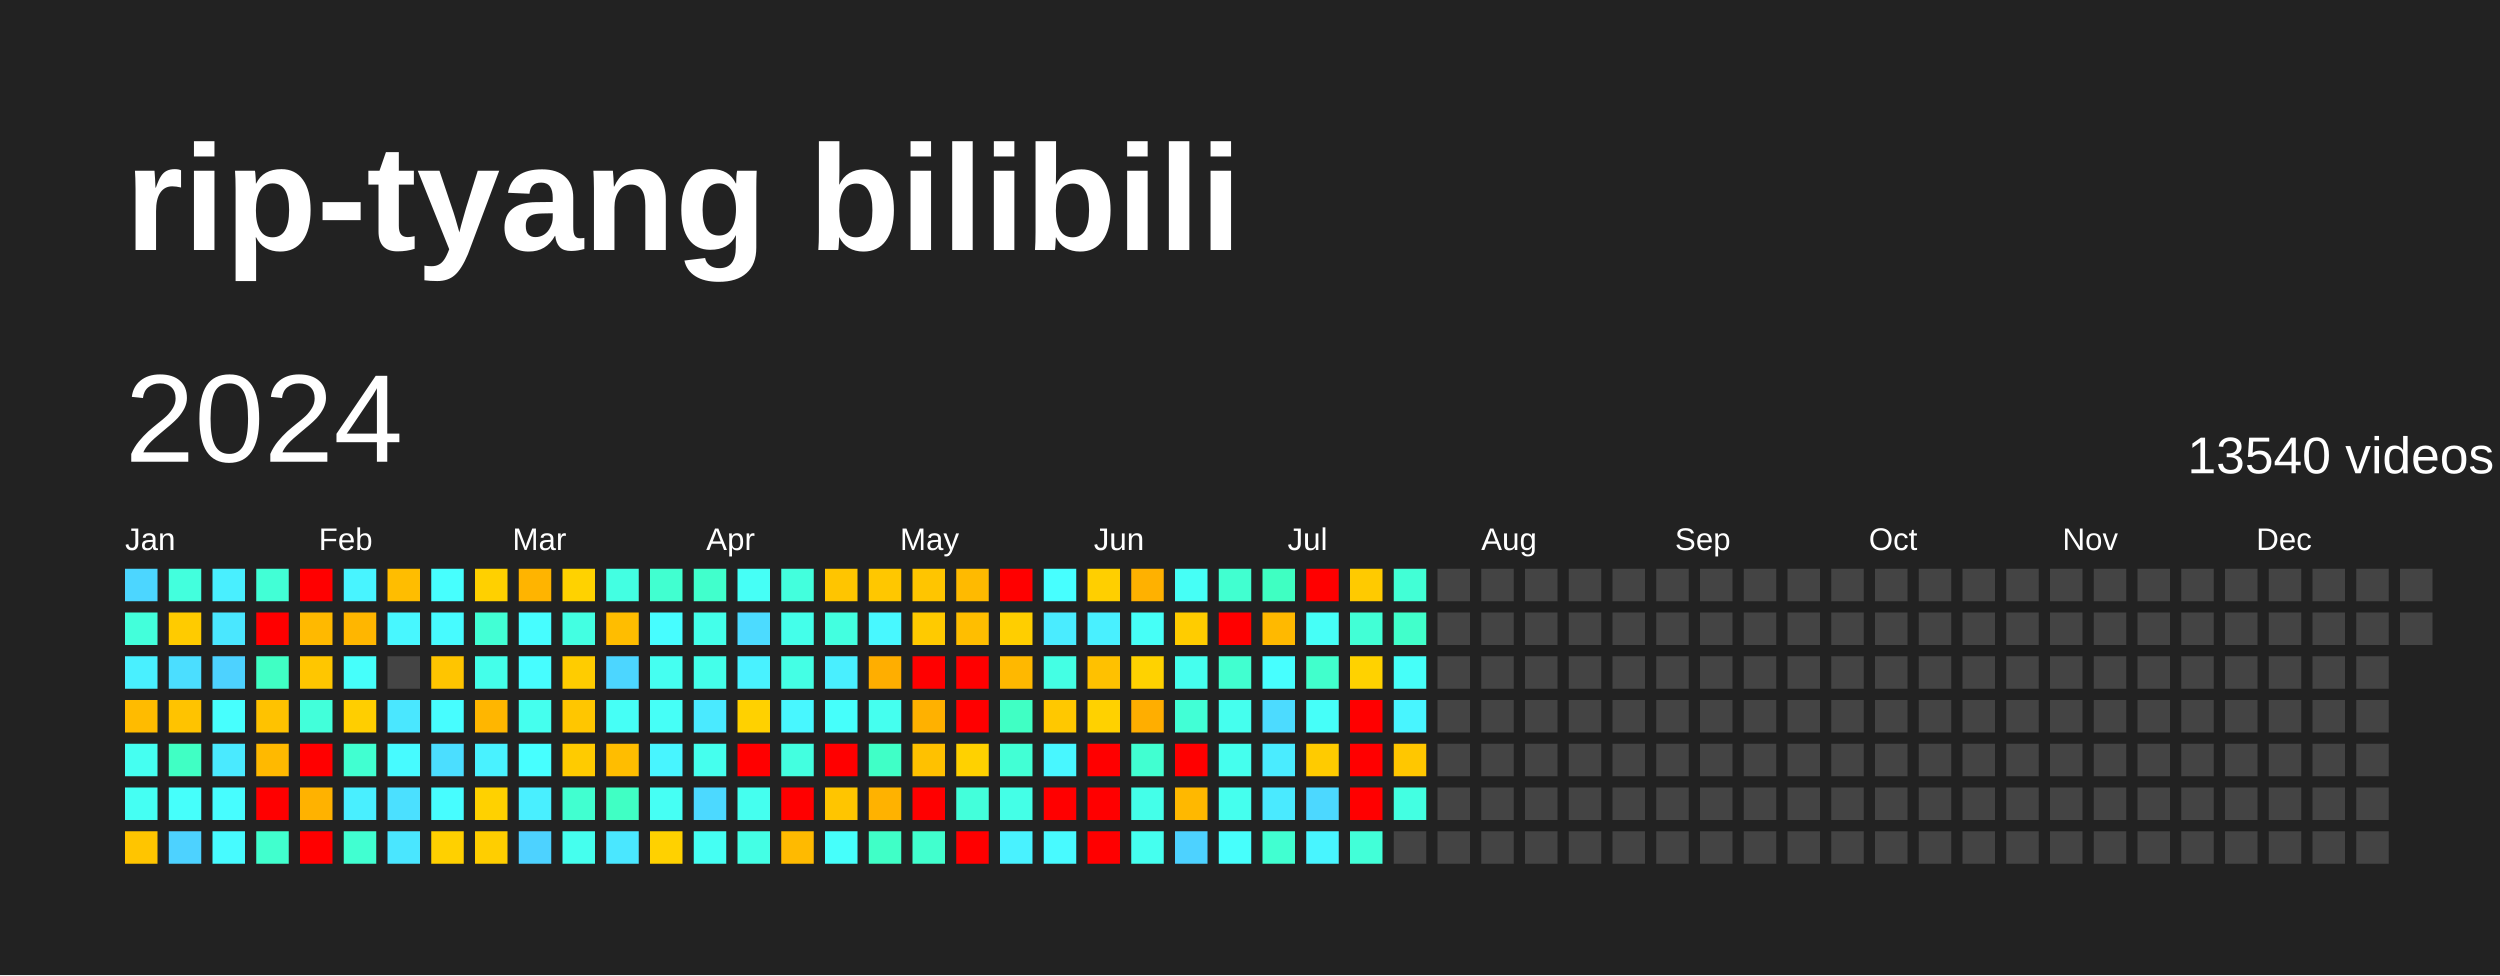
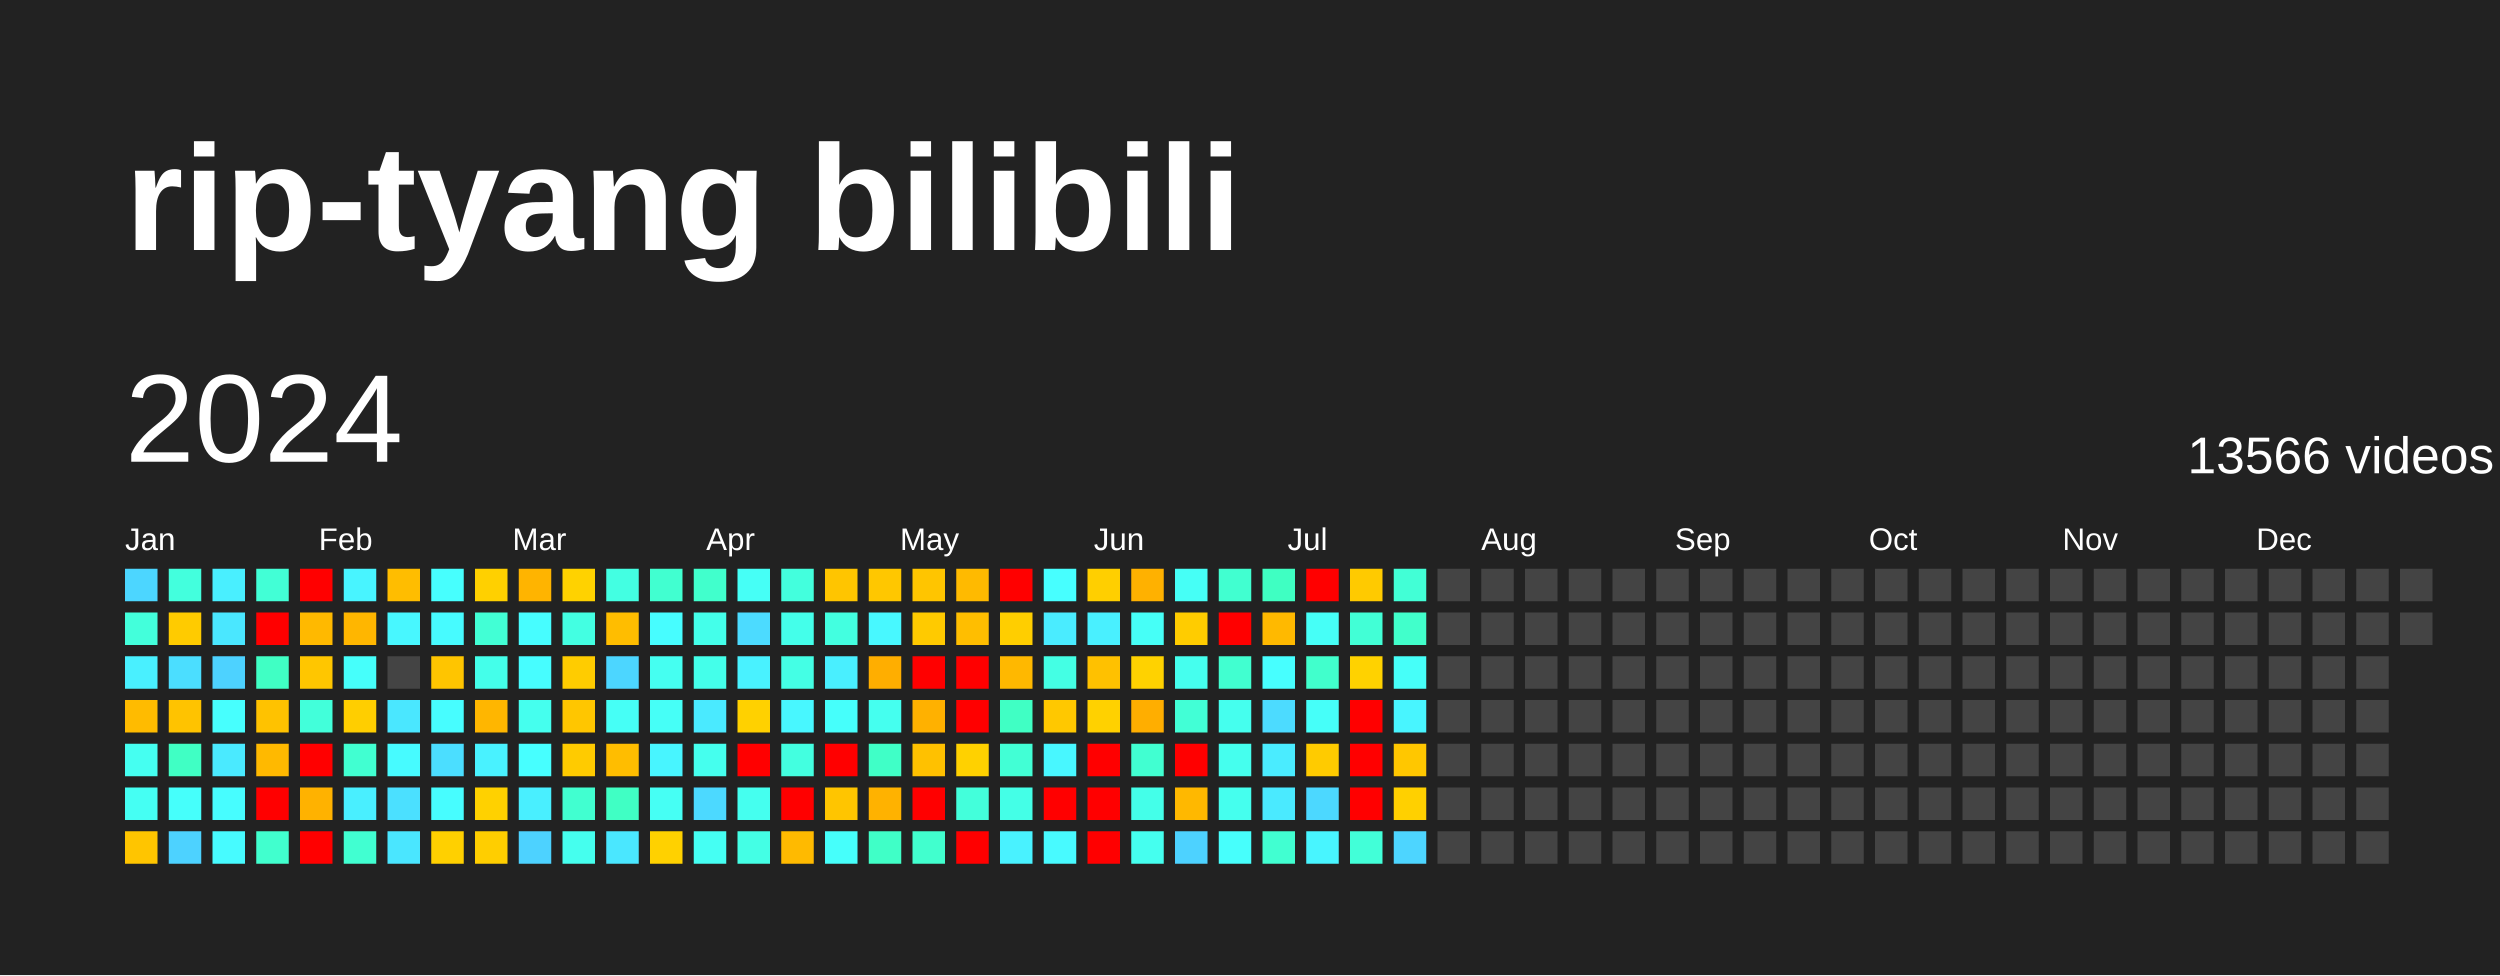
<svg xmlns="http://www.w3.org/2000/svg" baseProfile="full" height="78mm" version="1.1" viewBox="0,0,200,78" width="200mm">
  <defs />
  <rect fill="#222222" height="78" width="200" x="0" y="0" />
  <text fill="#FFFFFF" style="font-size:12px; font-family:Arial; font-weight:bold;" x="10" y="20">rip-tyang bilibili</text>
  <text dominant-baseline="hanging" fill="#FFFFFF" style="font-size:10.0px; font-family:Arial;" x="10" y="30">2024</text>
-   <text dominant-baseline="hanging" fill="#FFFFFF" style="font-size:4.125px; font-family:Arial;" x="175" y="35">13540 videos</text>
+   <text dominant-baseline="hanging" fill="#FFFFFF" style="font-size:4.125px; font-family:Arial;" x="175" y="35">13566 videos</text>
  <text fill="#FFFFFF" style="font-size:2.5px; font-family:Arial" x="10.0" y="44">Jan</text>
  <text fill="#FFFFFF" style="font-size:2.5px; font-family:Arial" x="25.5" y="44">Feb</text>
  <text fill="#FFFFFF" style="font-size:2.5px; font-family:Arial" x="41.0" y="44">Mar</text>
  <text fill="#FFFFFF" style="font-size:2.5px; font-family:Arial" x="56.5" y="44">Apr</text>
  <text fill="#FFFFFF" style="font-size:2.5px; font-family:Arial" x="72.0" y="44">May</text>
  <text fill="#FFFFFF" style="font-size:2.5px; font-family:Arial" x="87.5" y="44">Jun</text>
  <text fill="#FFFFFF" style="font-size:2.5px; font-family:Arial" x="103.0" y="44">Jul</text>
  <text fill="#FFFFFF" style="font-size:2.5px; font-family:Arial" x="118.5" y="44">Aug</text>
  <text fill="#FFFFFF" style="font-size:2.5px; font-family:Arial" x="134.0" y="44">Sep</text>
  <text fill="#FFFFFF" style="font-size:2.5px; font-family:Arial" x="149.5" y="44">Oct</text>
  <text fill="#FFFFFF" style="font-size:2.5px; font-family:Arial" x="165.0" y="44">Nov</text>
  <text fill="#FFFFFF" style="font-size:2.5px; font-family:Arial" x="180.5" y="44">Dec</text>
  <rect fill="#4cd6ff" height="2.6" width="2.6" x="10.0" y="45.5" />
  <rect fill="#43ffdb" height="2.6" width="2.6" x="10.0" y="49.0" />
  <rect fill="#49f0ff" height="2.6" width="2.6" x="10.0" y="52.5" />
  <rect fill="#ffbb00" height="2.6" width="2.6" x="10.0" y="56.0" />
  <rect fill="#45fff1" height="2.6" width="2.6" x="10.0" y="59.5" />
  <rect fill="#45fff3" height="2.6" width="2.6" x="10.0" y="63.0" />
  <rect fill="#ffc500" height="2.6" width="2.6" x="10.0" y="66.5" />
  <rect fill="#43ffdd" height="2.6" width="2.6" x="13.5" y="45.5" />
  <rect fill="#ffcb00" height="2.6" width="2.6" x="13.5" y="49.0" />
  <rect fill="#4bdeff" height="2.6" width="2.6" x="13.5" y="52.5" />
  <rect fill="#ffc300" height="2.6" width="2.6" x="13.5" y="56.0" />
  <rect fill="#40ffc4" height="2.6" width="2.6" x="13.5" y="59.5" />
  <rect fill="#46fffb" height="2.6" width="2.6" x="13.5" y="63.0" />
  <rect fill="#4dd2ff" height="2.6" width="2.6" x="13.5" y="66.5" />
  <rect fill="#49efff" height="2.6" width="2.6" x="17.0" y="45.5" />
  <rect fill="#4ae7ff" height="2.6" width="2.6" x="17.0" y="49.0" />
  <rect fill="#4dd2ff" height="2.6" width="2.6" x="17.0" y="52.5" />
  <rect fill="#47fffe" height="2.6" width="2.6" x="17.0" y="56.0" />
  <rect fill="#4aeaff" height="2.6" width="2.6" x="17.0" y="59.5" />
  <rect fill="#47fdff" height="2.6" width="2.6" x="17.0" y="63.0" />
  <rect fill="#47fbff" height="2.6" width="2.6" x="17.0" y="66.5" />
  <rect fill="#42ffd6" height="2.6" width="2.6" x="20.5" y="45.5" />
  <rect fill="red" height="2.6" width="2.6" x="20.5" y="49.0" />
  <rect fill="#40ffc4" height="2.6" width="2.6" x="20.5" y="52.5" />
  <rect fill="#ffc200" height="2.6" width="2.6" x="20.5" y="56.0" />
  <rect fill="#ffb900" height="2.6" width="2.6" x="20.5" y="59.5" />
  <rect fill="red" height="2.6" width="2.6" x="20.5" y="63.0" />
  <rect fill="#41ffce" height="2.6" width="2.6" x="20.5" y="66.5" />
  <rect fill="red" height="2.6" width="2.6" x="24.0" y="45.5" />
  <rect fill="#ffb900" height="2.6" width="2.6" x="24.0" y="49.0" />
  <rect fill="#ffc600" height="2.6" width="2.6" x="24.0" y="52.5" />
  <rect fill="#42ffda" height="2.6" width="2.6" x="24.0" y="56.0" />
  <rect fill="red" height="2.6" width="2.6" x="24.0" y="59.5" />
  <rect fill="#ffb200" height="2.6" width="2.6" x="24.0" y="63.0" />
  <rect fill="red" height="2.6" width="2.6" x="24.0" y="66.5" />
  <rect fill="#48f4ff" height="2.6" width="2.6" x="27.5" y="45.5" />
  <rect fill="#ffb600" height="2.6" width="2.6" x="27.5" y="49.0" />
  <rect fill="#46fffb" height="2.6" width="2.6" x="27.5" y="52.5" />
  <rect fill="#ffce00" height="2.6" width="2.6" x="27.5" y="56.0" />
  <rect fill="#41ffd1" height="2.6" width="2.6" x="27.5" y="59.5" />
  <rect fill="#49efff" height="2.6" width="2.6" x="27.5" y="63.0" />
  <rect fill="#41ffd1" height="2.6" width="2.6" x="27.5" y="66.5" />
  <rect fill="#ffbd00" height="2.6" width="2.6" x="31.0" y="45.5" />
  <rect fill="#48f7ff" height="2.6" width="2.6" x="31.0" y="49.0" />
  <rect fill="#444444" height="2.6" width="2.6" x="31.0" y="52.5" />
  <rect fill="#4ae7ff" height="2.6" width="2.6" x="31.0" y="56.0" />
  <rect fill="#47fbff" height="2.6" width="2.6" x="31.0" y="59.5" />
  <rect fill="#4be0ff" height="2.6" width="2.6" x="31.0" y="63.0" />
  <rect fill="#4ae6ff" height="2.6" width="2.6" x="31.0" y="66.5" />
  <rect fill="#47fffe" height="2.6" width="2.6" x="34.5" y="45.5" />
  <rect fill="#47fbff" height="2.6" width="2.6" x="34.5" y="49.0" />
  <rect fill="#ffc500" height="2.6" width="2.6" x="34.5" y="52.5" />
  <rect fill="#47fdff" height="2.6" width="2.6" x="34.5" y="56.0" />
  <rect fill="#4bdeff" height="2.6" width="2.6" x="34.5" y="59.5" />
  <rect fill="#47fdff" height="2.6" width="2.6" x="34.5" y="63.0" />
  <rect fill="#ffd000" height="2.6" width="2.6" x="34.5" y="66.5" />
  <rect fill="#ffd000" height="2.6" width="2.6" x="38.0" y="45.5" />
  <rect fill="#42ffd5" height="2.6" width="2.6" x="38.0" y="49.0" />
  <rect fill="#44ffea" height="2.6" width="2.6" x="38.0" y="52.5" />
  <rect fill="#ffb600" height="2.6" width="2.6" x="38.0" y="56.0" />
  <rect fill="#49f2ff" height="2.6" width="2.6" x="38.0" y="59.5" />
  <rect fill="#ffd100" height="2.6" width="2.6" x="38.0" y="63.0" />
  <rect fill="#ffce00" height="2.6" width="2.6" x="38.0" y="66.5" />
  <rect fill="#ffb400" height="2.6" width="2.6" x="41.5" y="45.5" />
  <rect fill="#47fdff" height="2.6" width="2.6" x="41.5" y="49.0" />
  <rect fill="#47fdff" height="2.6" width="2.6" x="41.5" y="52.5" />
  <rect fill="#45ffee" height="2.6" width="2.6" x="41.5" y="56.0" />
  <rect fill="#47ffff" height="2.6" width="2.6" x="41.5" y="59.5" />
  <rect fill="#49efff" height="2.6" width="2.6" x="41.5" y="63.0" />
  <rect fill="#4dd2ff" height="2.6" width="2.6" x="41.5" y="66.5" />
  <rect fill="#ffd200" height="2.6" width="2.6" x="45.0" y="45.5" />
  <rect fill="#43ffe2" height="2.6" width="2.6" x="45.0" y="49.0" />
  <rect fill="#ffcc00" height="2.6" width="2.6" x="45.0" y="52.5" />
  <rect fill="#ffc600" height="2.6" width="2.6" x="45.0" y="56.0" />
  <rect fill="#ffcb00" height="2.6" width="2.6" x="45.0" y="59.5" />
  <rect fill="#41ffd0" height="2.6" width="2.6" x="45.0" y="63.0" />
  <rect fill="#45ffee" height="2.6" width="2.6" x="45.0" y="66.5" />
  <rect fill="#43ffe2" height="2.6" width="2.6" x="48.5" y="45.5" />
  <rect fill="#ffbd00" height="2.6" width="2.6" x="48.5" y="49.0" />
  <rect fill="#4cd6ff" height="2.6" width="2.6" x="48.5" y="52.5" />
  <rect fill="#46fff6" height="2.6" width="2.6" x="48.5" y="56.0" />
  <rect fill="#ffbd00" height="2.6" width="2.6" x="48.5" y="59.5" />
  <rect fill="#40ffc4" height="2.6" width="2.6" x="48.5" y="63.0" />
  <rect fill="#4ae7ff" height="2.6" width="2.6" x="48.5" y="66.5" />
  <rect fill="#41ffd0" height="2.6" width="2.6" x="52.0" y="45.5" />
  <rect fill="#47fdff" height="2.6" width="2.6" x="52.0" y="49.0" />
  <rect fill="#45fff1" height="2.6" width="2.6" x="52.0" y="52.5" />
  <rect fill="#46fff7" height="2.6" width="2.6" x="52.0" y="56.0" />
  <rect fill="#48f5ff" height="2.6" width="2.6" x="52.0" y="59.5" />
  <rect fill="#46fff4" height="2.6" width="2.6" x="52.0" y="63.0" />
  <rect fill="#ffd100" height="2.6" width="2.6" x="52.0" y="66.5" />
  <rect fill="#41ffcc" height="2.6" width="2.6" x="55.5" y="45.5" />
  <rect fill="#44ffea" height="2.6" width="2.6" x="55.5" y="49.0" />
  <rect fill="#44ffea" height="2.6" width="2.6" x="55.5" y="52.5" />
  <rect fill="#4aeaff" height="2.6" width="2.6" x="55.5" y="56.0" />
  <rect fill="#45ffee" height="2.6" width="2.6" x="55.5" y="59.5" />
  <rect fill="#4cd9ff" height="2.6" width="2.6" x="55.5" y="63.0" />
  <rect fill="#45fff3" height="2.6" width="2.6" x="55.5" y="66.5" />
  <rect fill="#46fff6" height="2.6" width="2.6" x="59.0" y="45.5" />
  <rect fill="#4cdbff" height="2.6" width="2.6" x="59.0" y="49.0" />
  <rect fill="#49f2ff" height="2.6" width="2.6" x="59.0" y="52.5" />
  <rect fill="#ffd100" height="2.6" width="2.6" x="59.0" y="56.0" />
  <rect fill="red" height="2.6" width="2.6" x="59.0" y="59.5" />
  <rect fill="#45ffef" height="2.6" width="2.6" x="59.0" y="63.0" />
  <rect fill="#44ffe5" height="2.6" width="2.6" x="59.0" y="66.5" />
  <rect fill="#43ffdd" height="2.6" width="2.6" x="62.5" y="45.5" />
  <rect fill="#44ffea" height="2.6" width="2.6" x="62.5" y="49.0" />
  <rect fill="#44ffe5" height="2.6" width="2.6" x="62.5" y="52.5" />
  <rect fill="#48f7ff" height="2.6" width="2.6" x="62.5" y="56.0" />
  <rect fill="#43ffe0" height="2.6" width="2.6" x="62.5" y="59.5" />
  <rect fill="red" height="2.6" width="2.6" x="62.5" y="63.0" />
  <rect fill="#ffba00" height="2.6" width="2.6" x="62.5" y="66.5" />
  <rect fill="#ffc500" height="2.6" width="2.6" x="66.0" y="45.5" />
  <rect fill="#43ffe0" height="2.6" width="2.6" x="66.0" y="49.0" />
  <rect fill="#49efff" height="2.6" width="2.6" x="66.0" y="52.5" />
  <rect fill="#46fffb" height="2.6" width="2.6" x="66.0" y="56.0" />
  <rect fill="red" height="2.6" width="2.6" x="66.0" y="59.5" />
  <rect fill="#ffc500" height="2.6" width="2.6" x="66.0" y="63.0" />
  <rect fill="#46fffb" height="2.6" width="2.6" x="66.0" y="66.5" />
  <rect fill="#ffc700" height="2.6" width="2.6" x="69.5" y="45.5" />
  <rect fill="#48f8ff" height="2.6" width="2.6" x="69.5" y="49.0" />
  <rect fill="#ffae00" height="2.6" width="2.6" x="69.5" y="52.5" />
  <rect fill="#45ffef" height="2.6" width="2.6" x="69.5" y="56.0" />
  <rect fill="#40ffc7" height="2.6" width="2.6" x="69.5" y="59.5" />
  <rect fill="#ffb200" height="2.6" width="2.6" x="69.5" y="63.0" />
  <rect fill="#40ffc7" height="2.6" width="2.6" x="69.5" y="66.5" />
  <rect fill="#ffc500" height="2.6" width="2.6" x="73.0" y="45.5" />
  <rect fill="#ffca00" height="2.6" width="2.6" x="73.0" y="49.0" />
  <rect fill="red" height="2.6" width="2.6" x="73.0" y="52.5" />
  <rect fill="#ffb100" height="2.6" width="2.6" x="73.0" y="56.0" />
  <rect fill="#ffc100" height="2.6" width="2.6" x="73.0" y="59.5" />
  <rect fill="red" height="2.6" width="2.6" x="73.0" y="63.0" />
  <rect fill="#41ffce" height="2.6" width="2.6" x="73.0" y="66.5" />
  <rect fill="#ffba00" height="2.6" width="2.6" x="76.5" y="45.5" />
  <rect fill="#ffbe00" height="2.6" width="2.6" x="76.5" y="49.0" />
  <rect fill="red" height="2.6" width="2.6" x="76.5" y="52.5" />
  <rect fill="red" height="2.6" width="2.6" x="76.5" y="56.0" />
  <rect fill="#ffd100" height="2.6" width="2.6" x="76.5" y="59.5" />
  <rect fill="#43ffdb" height="2.6" width="2.6" x="76.5" y="63.0" />
  <rect fill="red" height="2.6" width="2.6" x="76.5" y="66.5" />
  <rect fill="red" height="2.6" width="2.6" x="80.0" y="45.5" />
  <rect fill="#ffce00" height="2.6" width="2.6" x="80.0" y="49.0" />
  <rect fill="#ffb800" height="2.6" width="2.6" x="80.0" y="52.5" />
  <rect fill="#40ffc4" height="2.6" width="2.6" x="80.0" y="56.0" />
  <rect fill="#42ffd5" height="2.6" width="2.6" x="80.0" y="59.5" />
  <rect fill="#44ffe7" height="2.6" width="2.6" x="80.0" y="63.0" />
  <rect fill="#49f2ff" height="2.6" width="2.6" x="80.0" y="66.5" />
  <rect fill="#47ffff" height="2.6" width="2.6" x="83.5" y="45.5" />
  <rect fill="#4aecff" height="2.6" width="2.6" x="83.5" y="49.0" />
  <rect fill="#44ffe4" height="2.6" width="2.6" x="83.5" y="52.5" />
  <rect fill="#ffc800" height="2.6" width="2.6" x="83.5" y="56.0" />
  <rect fill="#48f7ff" height="2.6" width="2.6" x="83.5" y="59.5" />
  <rect fill="red" height="2.6" width="2.6" x="83.5" y="63.0" />
  <rect fill="#48faff" height="2.6" width="2.6" x="83.5" y="66.5" />
  <rect fill="#ffcf00" height="2.6" width="2.6" x="87.0" y="45.5" />
  <rect fill="#49f0ff" height="2.6" width="2.6" x="87.0" y="49.0" />
  <rect fill="#ffc100" height="2.6" width="2.6" x="87.0" y="52.5" />
  <rect fill="#ffd100" height="2.6" width="2.6" x="87.0" y="56.0" />
  <rect fill="red" height="2.6" width="2.6" x="87.0" y="59.5" />
  <rect fill="red" height="2.6" width="2.6" x="87.0" y="63.0" />
  <rect fill="red" height="2.6" width="2.6" x="87.0" y="66.5" />
  <rect fill="#ffb100" height="2.6" width="2.6" x="90.5" y="45.5" />
  <rect fill="#46fff7" height="2.6" width="2.6" x="90.5" y="49.0" />
  <rect fill="#ffd200" height="2.6" width="2.6" x="90.5" y="52.5" />
  <rect fill="#ffae00" height="2.6" width="2.6" x="90.5" y="56.0" />
  <rect fill="#41ffd1" height="2.6" width="2.6" x="90.5" y="59.5" />
  <rect fill="#44ffe9" height="2.6" width="2.6" x="90.5" y="63.0" />
  <rect fill="#45ffef" height="2.6" width="2.6" x="90.5" y="66.5" />
  <rect fill="#46fff6" height="2.6" width="2.6" x="94.0" y="45.5" />
  <rect fill="#ffcc00" height="2.6" width="2.6" x="94.0" y="49.0" />
  <rect fill="#45ffee" height="2.6" width="2.6" x="94.0" y="52.5" />
  <rect fill="#42ffd6" height="2.6" width="2.6" x="94.0" y="56.0" />
  <rect fill="red" height="2.6" width="2.6" x="94.0" y="59.5" />
  <rect fill="#ffb800" height="2.6" width="2.6" x="94.0" y="63.0" />
  <rect fill="#4dd2ff" height="2.6" width="2.6" x="94.0" y="66.5" />
  <rect fill="#41ffd0" height="2.6" width="2.6" x="97.5" y="45.5" />
  <rect fill="red" height="2.6" width="2.6" x="97.5" y="49.0" />
  <rect fill="#41ffd0" height="2.6" width="2.6" x="97.5" y="52.5" />
  <rect fill="#45ffee" height="2.6" width="2.6" x="97.5" y="56.0" />
  <rect fill="#45ffee" height="2.6" width="2.6" x="97.5" y="59.5" />
  <rect fill="#45ffee" height="2.6" width="2.6" x="97.5" y="63.0" />
  <rect fill="#47fffc" height="2.6" width="2.6" x="97.5" y="66.5" />
  <rect fill="#3fffc2" height="2.6" width="2.6" x="101.0" y="45.5" />
  <rect fill="#ffb900" height="2.6" width="2.6" x="101.0" y="49.0" />
  <rect fill="#47ffff" height="2.6" width="2.6" x="101.0" y="52.5" />
  <rect fill="#4cdbff" height="2.6" width="2.6" x="101.0" y="56.0" />
  <rect fill="#4aecff" height="2.6" width="2.6" x="101.0" y="59.5" />
  <rect fill="#4aeaff" height="2.6" width="2.6" x="101.0" y="63.0" />
  <rect fill="#41ffd1" height="2.6" width="2.6" x="101.0" y="66.5" />
  <rect fill="red" height="2.6" width="2.6" x="104.5" y="45.5" />
  <rect fill="#46fff7" height="2.6" width="2.6" x="104.5" y="49.0" />
  <rect fill="#41ffcc" height="2.6" width="2.6" x="104.5" y="52.5" />
  <rect fill="#46fff9" height="2.6" width="2.6" x="104.5" y="56.0" />
  <rect fill="#ffcb00" height="2.6" width="2.6" x="104.5" y="59.5" />
  <rect fill="#4cd8ff" height="2.6" width="2.6" x="104.5" y="63.0" />
  <rect fill="#48f5ff" height="2.6" width="2.6" x="104.5" y="66.5" />
  <rect fill="#ffca00" height="2.6" width="2.6" x="108.0" y="45.5" />
  <rect fill="#42ffd6" height="2.6" width="2.6" x="108.0" y="49.0" />
  <rect fill="#ffd200" height="2.6" width="2.6" x="108.0" y="52.5" />
  <rect fill="red" height="2.6" width="2.6" x="108.0" y="56.0" />
  <rect fill="red" height="2.6" width="2.6" x="108.0" y="59.5" />
  <rect fill="red" height="2.6" width="2.6" x="108.0" y="63.0" />
  <rect fill="#42ffd8" height="2.6" width="2.6" x="108.0" y="66.5" />
  <rect fill="#42ffd6" height="2.6" width="2.6" x="111.5" y="45.5" />
  <rect fill="#41ffcb" height="2.6" width="2.6" x="111.5" y="49.0" />
  <rect fill="#46fff9" height="2.6" width="2.6" x="111.5" y="52.5" />
  <rect fill="#48f5ff" height="2.6" width="2.6" x="111.5" y="56.0" />
  <rect fill="#ffc700" height="2.6" width="2.6" x="111.5" y="59.5" />
-   <rect fill="#43ffe2" height="2.6" width="2.6" x="111.5" y="63.0" />
-   <rect fill="#444444" height="2.6" width="2.6" x="111.5" y="66.5" />
+   <rect fill="#ffd000" height="2.6" width="2.6" x="111.5" y="63.0" />
+   <rect fill="#4dd5ff" height="2.6" width="2.6" x="111.5" y="66.5" />
  <rect fill="#444444" height="2.6" width="2.6" x="115.0" y="45.5" />
  <rect fill="#444444" height="2.6" width="2.6" x="115.0" y="49.0" />
  <rect fill="#444444" height="2.6" width="2.6" x="115.0" y="52.5" />
  <rect fill="#444444" height="2.6" width="2.6" x="115.0" y="56.0" />
  <rect fill="#444444" height="2.6" width="2.6" x="115.0" y="59.5" />
  <rect fill="#444444" height="2.6" width="2.6" x="115.0" y="63.0" />
  <rect fill="#444444" height="2.6" width="2.6" x="115.0" y="66.5" />
  <rect fill="#444444" height="2.6" width="2.6" x="118.5" y="45.5" />
  <rect fill="#444444" height="2.6" width="2.6" x="118.5" y="49.0" />
  <rect fill="#444444" height="2.6" width="2.6" x="118.5" y="52.5" />
  <rect fill="#444444" height="2.6" width="2.6" x="118.5" y="56.0" />
  <rect fill="#444444" height="2.6" width="2.6" x="118.5" y="59.5" />
  <rect fill="#444444" height="2.6" width="2.6" x="118.5" y="63.0" />
  <rect fill="#444444" height="2.6" width="2.6" x="118.5" y="66.5" />
  <rect fill="#444444" height="2.6" width="2.6" x="122.0" y="45.5" />
  <rect fill="#444444" height="2.6" width="2.6" x="122.0" y="49.0" />
  <rect fill="#444444" height="2.6" width="2.6" x="122.0" y="52.5" />
  <rect fill="#444444" height="2.6" width="2.6" x="122.0" y="56.0" />
  <rect fill="#444444" height="2.6" width="2.6" x="122.0" y="59.5" />
  <rect fill="#444444" height="2.6" width="2.6" x="122.0" y="63.0" />
  <rect fill="#444444" height="2.6" width="2.6" x="122.0" y="66.5" />
  <rect fill="#444444" height="2.6" width="2.6" x="125.5" y="45.5" />
  <rect fill="#444444" height="2.6" width="2.6" x="125.5" y="49.0" />
  <rect fill="#444444" height="2.6" width="2.6" x="125.5" y="52.5" />
  <rect fill="#444444" height="2.6" width="2.6" x="125.5" y="56.0" />
  <rect fill="#444444" height="2.6" width="2.6" x="125.5" y="59.5" />
  <rect fill="#444444" height="2.6" width="2.6" x="125.5" y="63.0" />
  <rect fill="#444444" height="2.6" width="2.6" x="125.5" y="66.5" />
  <rect fill="#444444" height="2.6" width="2.6" x="129.0" y="45.5" />
  <rect fill="#444444" height="2.6" width="2.6" x="129.0" y="49.0" />
  <rect fill="#444444" height="2.6" width="2.6" x="129.0" y="52.5" />
  <rect fill="#444444" height="2.6" width="2.6" x="129.0" y="56.0" />
  <rect fill="#444444" height="2.6" width="2.6" x="129.0" y="59.5" />
  <rect fill="#444444" height="2.6" width="2.6" x="129.0" y="63.0" />
  <rect fill="#444444" height="2.6" width="2.6" x="129.0" y="66.5" />
  <rect fill="#444444" height="2.6" width="2.6" x="132.5" y="45.5" />
  <rect fill="#444444" height="2.6" width="2.6" x="132.5" y="49.0" />
  <rect fill="#444444" height="2.6" width="2.6" x="132.5" y="52.5" />
  <rect fill="#444444" height="2.6" width="2.6" x="132.5" y="56.0" />
  <rect fill="#444444" height="2.6" width="2.6" x="132.5" y="59.5" />
  <rect fill="#444444" height="2.6" width="2.6" x="132.5" y="63.0" />
  <rect fill="#444444" height="2.6" width="2.6" x="132.5" y="66.5" />
  <rect fill="#444444" height="2.6" width="2.6" x="136.0" y="45.5" />
  <rect fill="#444444" height="2.6" width="2.6" x="136.0" y="49.0" />
  <rect fill="#444444" height="2.6" width="2.6" x="136.0" y="52.5" />
  <rect fill="#444444" height="2.6" width="2.6" x="136.0" y="56.0" />
  <rect fill="#444444" height="2.6" width="2.6" x="136.0" y="59.5" />
  <rect fill="#444444" height="2.6" width="2.6" x="136.0" y="63.0" />
  <rect fill="#444444" height="2.6" width="2.6" x="136.0" y="66.5" />
  <rect fill="#444444" height="2.6" width="2.6" x="139.5" y="45.5" />
  <rect fill="#444444" height="2.6" width="2.6" x="139.5" y="49.0" />
  <rect fill="#444444" height="2.6" width="2.6" x="139.5" y="52.5" />
  <rect fill="#444444" height="2.6" width="2.6" x="139.5" y="56.0" />
  <rect fill="#444444" height="2.6" width="2.6" x="139.5" y="59.5" />
  <rect fill="#444444" height="2.6" width="2.6" x="139.5" y="63.0" />
  <rect fill="#444444" height="2.6" width="2.6" x="139.5" y="66.5" />
  <rect fill="#444444" height="2.6" width="2.6" x="143.0" y="45.5" />
  <rect fill="#444444" height="2.6" width="2.6" x="143.0" y="49.0" />
  <rect fill="#444444" height="2.6" width="2.6" x="143.0" y="52.5" />
  <rect fill="#444444" height="2.6" width="2.6" x="143.0" y="56.0" />
  <rect fill="#444444" height="2.6" width="2.6" x="143.0" y="59.5" />
  <rect fill="#444444" height="2.6" width="2.6" x="143.0" y="63.0" />
  <rect fill="#444444" height="2.6" width="2.6" x="143.0" y="66.5" />
  <rect fill="#444444" height="2.6" width="2.6" x="146.5" y="45.5" />
  <rect fill="#444444" height="2.6" width="2.6" x="146.5" y="49.0" />
  <rect fill="#444444" height="2.6" width="2.6" x="146.5" y="52.5" />
  <rect fill="#444444" height="2.6" width="2.6" x="146.5" y="56.0" />
  <rect fill="#444444" height="2.6" width="2.6" x="146.5" y="59.5" />
  <rect fill="#444444" height="2.6" width="2.6" x="146.5" y="63.0" />
  <rect fill="#444444" height="2.6" width="2.6" x="146.5" y="66.5" />
  <rect fill="#444444" height="2.6" width="2.6" x="150.0" y="45.5" />
  <rect fill="#444444" height="2.6" width="2.6" x="150.0" y="49.0" />
  <rect fill="#444444" height="2.6" width="2.6" x="150.0" y="52.5" />
  <rect fill="#444444" height="2.6" width="2.6" x="150.0" y="56.0" />
  <rect fill="#444444" height="2.6" width="2.6" x="150.0" y="59.5" />
  <rect fill="#444444" height="2.6" width="2.6" x="150.0" y="63.0" />
  <rect fill="#444444" height="2.6" width="2.6" x="150.0" y="66.5" />
  <rect fill="#444444" height="2.6" width="2.6" x="153.5" y="45.5" />
  <rect fill="#444444" height="2.6" width="2.6" x="153.5" y="49.0" />
  <rect fill="#444444" height="2.6" width="2.6" x="153.5" y="52.5" />
  <rect fill="#444444" height="2.6" width="2.6" x="153.5" y="56.0" />
  <rect fill="#444444" height="2.6" width="2.6" x="153.5" y="59.5" />
  <rect fill="#444444" height="2.6" width="2.6" x="153.5" y="63.0" />
  <rect fill="#444444" height="2.6" width="2.6" x="153.5" y="66.5" />
  <rect fill="#444444" height="2.6" width="2.6" x="157.0" y="45.5" />
  <rect fill="#444444" height="2.6" width="2.6" x="157.0" y="49.0" />
  <rect fill="#444444" height="2.6" width="2.6" x="157.0" y="52.5" />
  <rect fill="#444444" height="2.6" width="2.6" x="157.0" y="56.0" />
  <rect fill="#444444" height="2.6" width="2.6" x="157.0" y="59.5" />
  <rect fill="#444444" height="2.6" width="2.6" x="157.0" y="63.0" />
  <rect fill="#444444" height="2.6" width="2.6" x="157.0" y="66.5" />
  <rect fill="#444444" height="2.6" width="2.6" x="160.5" y="45.5" />
  <rect fill="#444444" height="2.6" width="2.6" x="160.5" y="49.0" />
  <rect fill="#444444" height="2.6" width="2.6" x="160.5" y="52.5" />
  <rect fill="#444444" height="2.6" width="2.6" x="160.5" y="56.0" />
  <rect fill="#444444" height="2.6" width="2.6" x="160.5" y="59.5" />
  <rect fill="#444444" height="2.6" width="2.6" x="160.5" y="63.0" />
  <rect fill="#444444" height="2.6" width="2.6" x="160.5" y="66.5" />
  <rect fill="#444444" height="2.6" width="2.6" x="164.0" y="45.5" />
  <rect fill="#444444" height="2.6" width="2.6" x="164.0" y="49.0" />
  <rect fill="#444444" height="2.6" width="2.6" x="164.0" y="52.5" />
  <rect fill="#444444" height="2.6" width="2.6" x="164.0" y="56.0" />
  <rect fill="#444444" height="2.6" width="2.6" x="164.0" y="59.5" />
  <rect fill="#444444" height="2.6" width="2.6" x="164.0" y="63.0" />
  <rect fill="#444444" height="2.6" width="2.6" x="164.0" y="66.5" />
  <rect fill="#444444" height="2.6" width="2.6" x="167.5" y="45.5" />
  <rect fill="#444444" height="2.6" width="2.6" x="167.5" y="49.0" />
  <rect fill="#444444" height="2.6" width="2.6" x="167.5" y="52.5" />
  <rect fill="#444444" height="2.6" width="2.6" x="167.5" y="56.0" />
  <rect fill="#444444" height="2.6" width="2.6" x="167.5" y="59.5" />
  <rect fill="#444444" height="2.6" width="2.6" x="167.5" y="63.0" />
  <rect fill="#444444" height="2.6" width="2.6" x="167.5" y="66.5" />
  <rect fill="#444444" height="2.6" width="2.6" x="171.0" y="45.5" />
  <rect fill="#444444" height="2.6" width="2.6" x="171.0" y="49.0" />
  <rect fill="#444444" height="2.6" width="2.6" x="171.0" y="52.5" />
  <rect fill="#444444" height="2.6" width="2.6" x="171.0" y="56.0" />
  <rect fill="#444444" height="2.6" width="2.6" x="171.0" y="59.5" />
  <rect fill="#444444" height="2.6" width="2.6" x="171.0" y="63.0" />
  <rect fill="#444444" height="2.6" width="2.6" x="171.0" y="66.5" />
  <rect fill="#444444" height="2.6" width="2.6" x="174.5" y="45.5" />
  <rect fill="#444444" height="2.6" width="2.6" x="174.5" y="49.0" />
  <rect fill="#444444" height="2.6" width="2.6" x="174.5" y="52.5" />
  <rect fill="#444444" height="2.6" width="2.6" x="174.5" y="56.0" />
  <rect fill="#444444" height="2.6" width="2.6" x="174.5" y="59.5" />
  <rect fill="#444444" height="2.6" width="2.6" x="174.5" y="63.0" />
  <rect fill="#444444" height="2.6" width="2.6" x="174.5" y="66.5" />
  <rect fill="#444444" height="2.6" width="2.6" x="178.0" y="45.5" />
  <rect fill="#444444" height="2.6" width="2.6" x="178.0" y="49.0" />
  <rect fill="#444444" height="2.6" width="2.6" x="178.0" y="52.5" />
  <rect fill="#444444" height="2.6" width="2.6" x="178.0" y="56.0" />
  <rect fill="#444444" height="2.6" width="2.6" x="178.0" y="59.5" />
  <rect fill="#444444" height="2.6" width="2.6" x="178.0" y="63.0" />
  <rect fill="#444444" height="2.6" width="2.6" x="178.0" y="66.5" />
  <rect fill="#444444" height="2.6" width="2.6" x="181.5" y="45.5" />
  <rect fill="#444444" height="2.6" width="2.6" x="181.5" y="49.0" />
  <rect fill="#444444" height="2.6" width="2.6" x="181.5" y="52.5" />
  <rect fill="#444444" height="2.6" width="2.6" x="181.5" y="56.0" />
  <rect fill="#444444" height="2.6" width="2.6" x="181.5" y="59.5" />
  <rect fill="#444444" height="2.6" width="2.6" x="181.5" y="63.0" />
  <rect fill="#444444" height="2.6" width="2.6" x="181.5" y="66.5" />
  <rect fill="#444444" height="2.6" width="2.6" x="185.0" y="45.5" />
  <rect fill="#444444" height="2.6" width="2.6" x="185.0" y="49.0" />
  <rect fill="#444444" height="2.6" width="2.6" x="185.0" y="52.5" />
  <rect fill="#444444" height="2.6" width="2.6" x="185.0" y="56.0" />
  <rect fill="#444444" height="2.6" width="2.6" x="185.0" y="59.5" />
  <rect fill="#444444" height="2.6" width="2.6" x="185.0" y="63.0" />
  <rect fill="#444444" height="2.6" width="2.6" x="185.0" y="66.5" />
  <rect fill="#444444" height="2.6" width="2.6" x="188.5" y="45.5" />
  <rect fill="#444444" height="2.6" width="2.6" x="188.5" y="49.0" />
  <rect fill="#444444" height="2.6" width="2.6" x="188.5" y="52.5" />
  <rect fill="#444444" height="2.6" width="2.6" x="188.5" y="56.0" />
  <rect fill="#444444" height="2.6" width="2.6" x="188.5" y="59.5" />
  <rect fill="#444444" height="2.6" width="2.6" x="188.5" y="63.0" />
  <rect fill="#444444" height="2.6" width="2.6" x="188.5" y="66.5" />
  <rect fill="#444444" height="2.6" width="2.6" x="192.0" y="45.5" />
  <rect fill="#444444" height="2.6" width="2.6" x="192.0" y="49.0" />
</svg>
